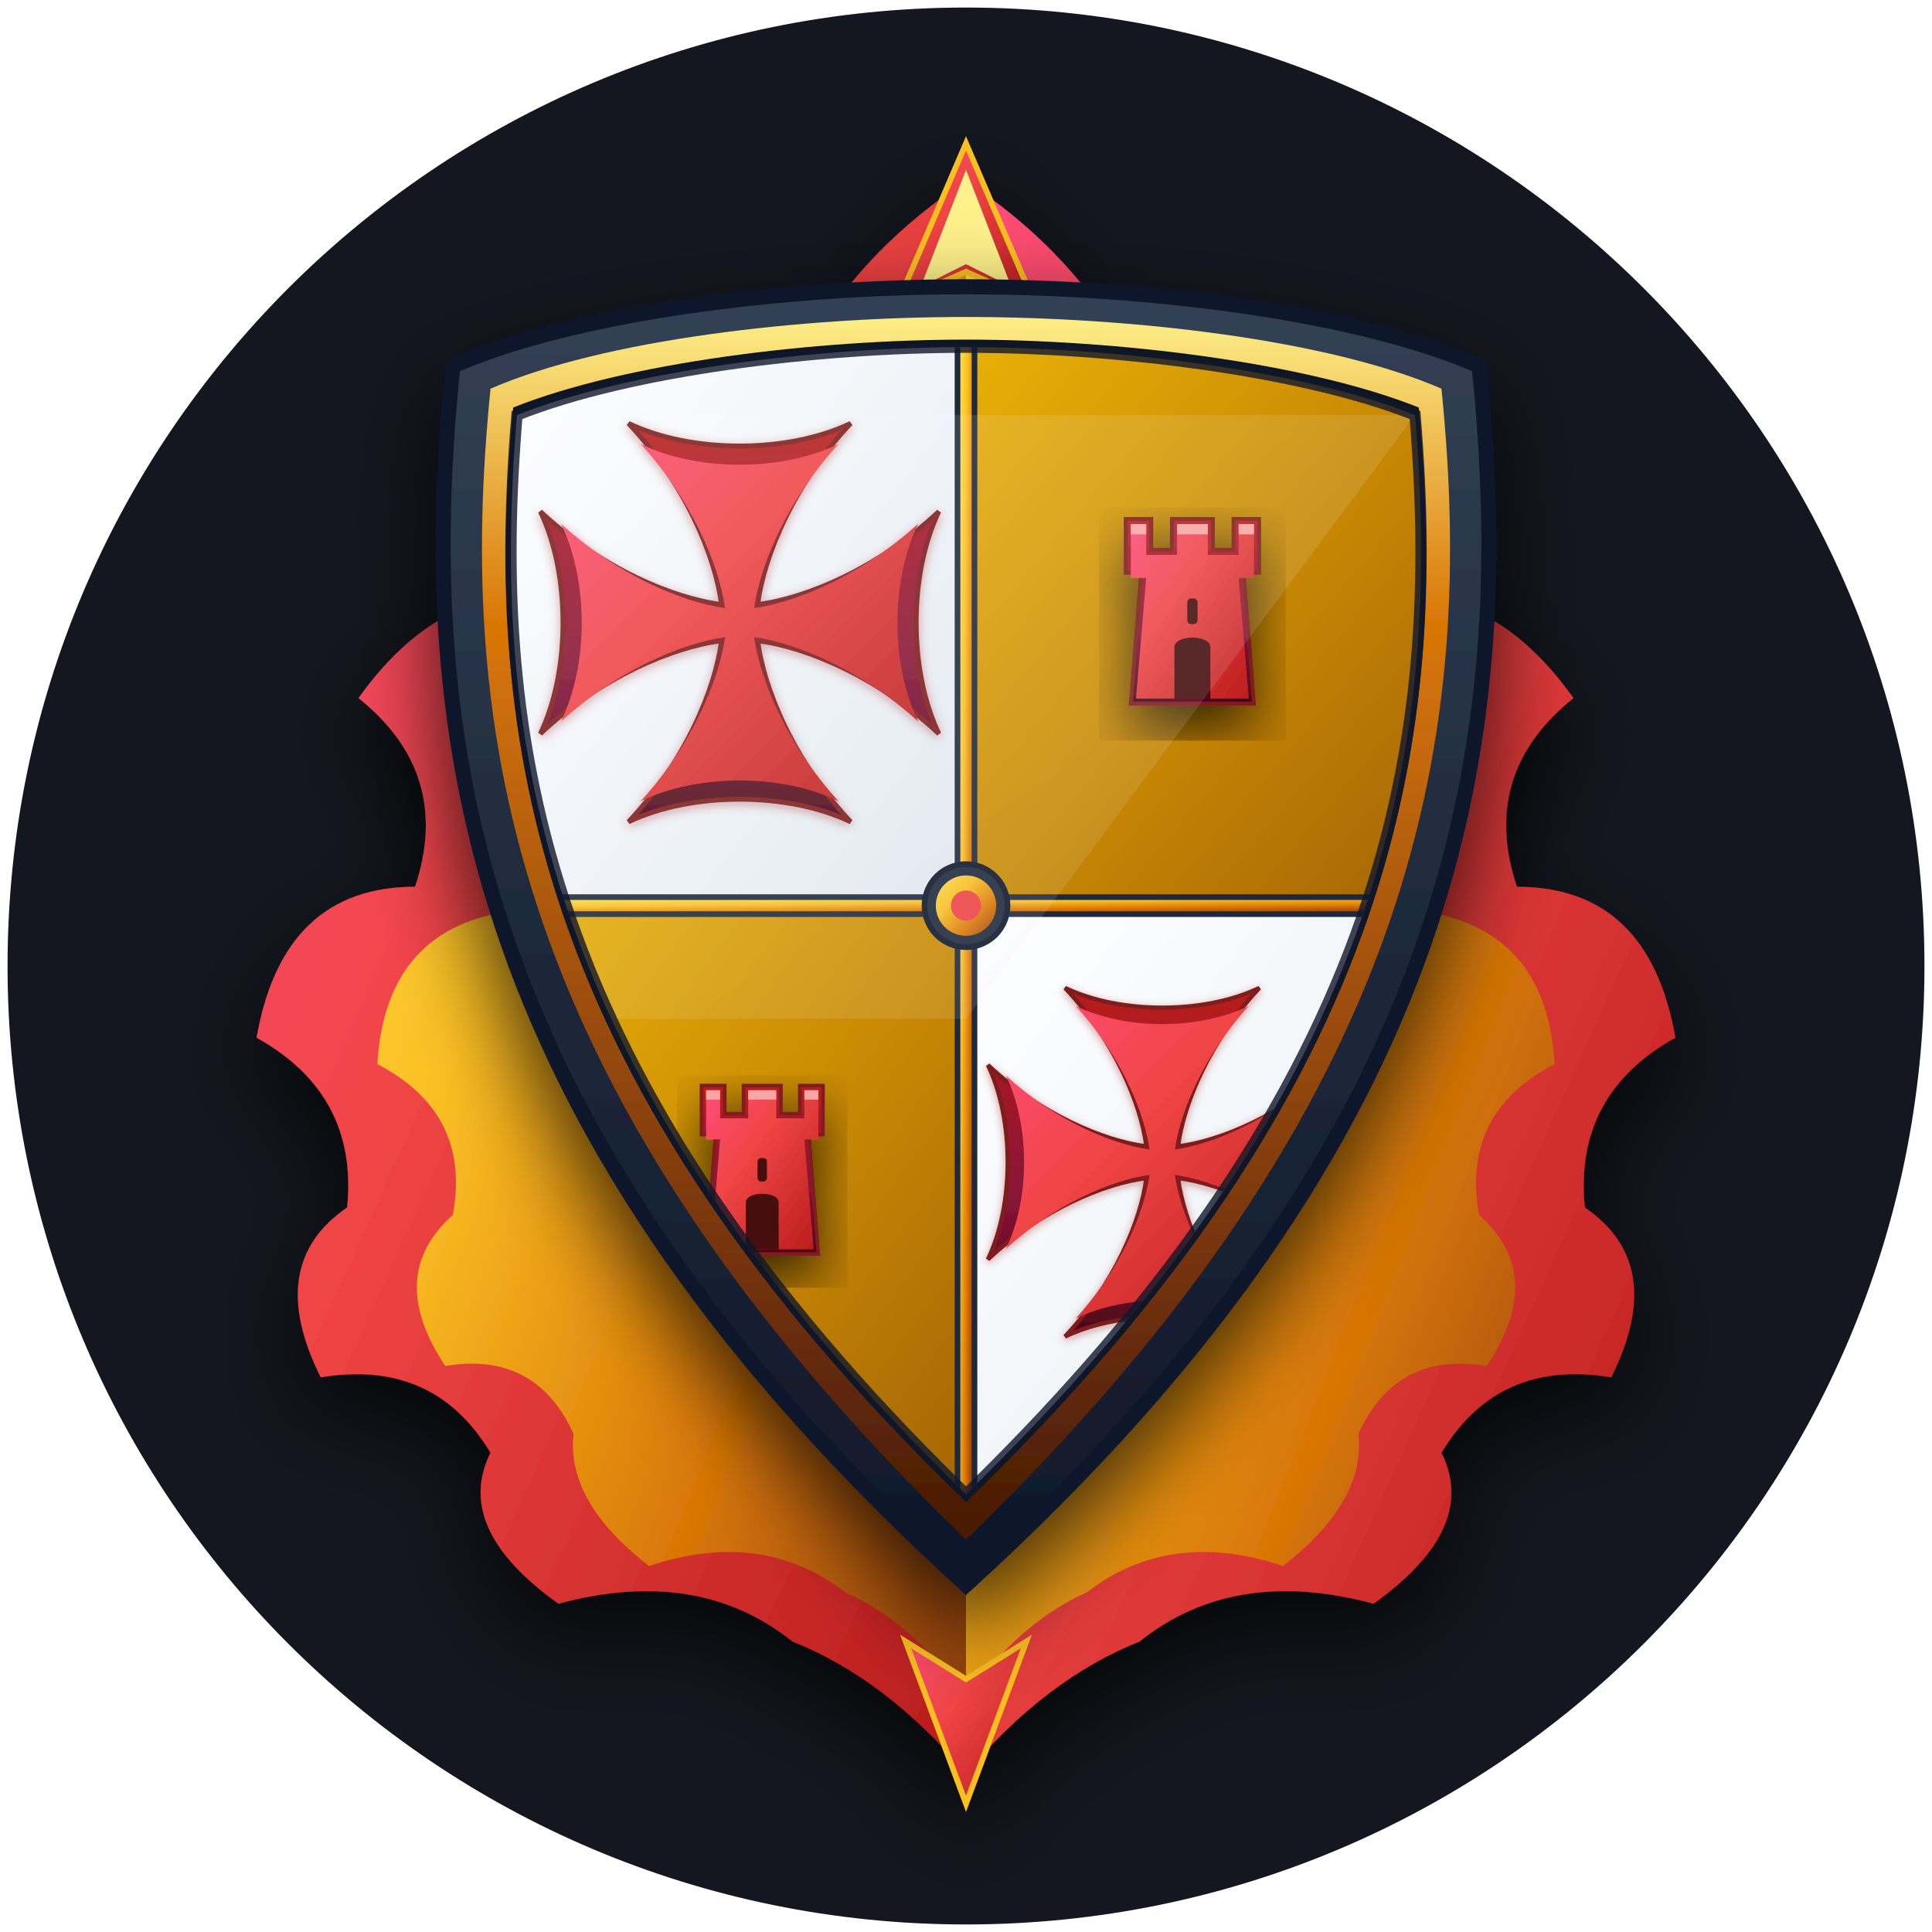
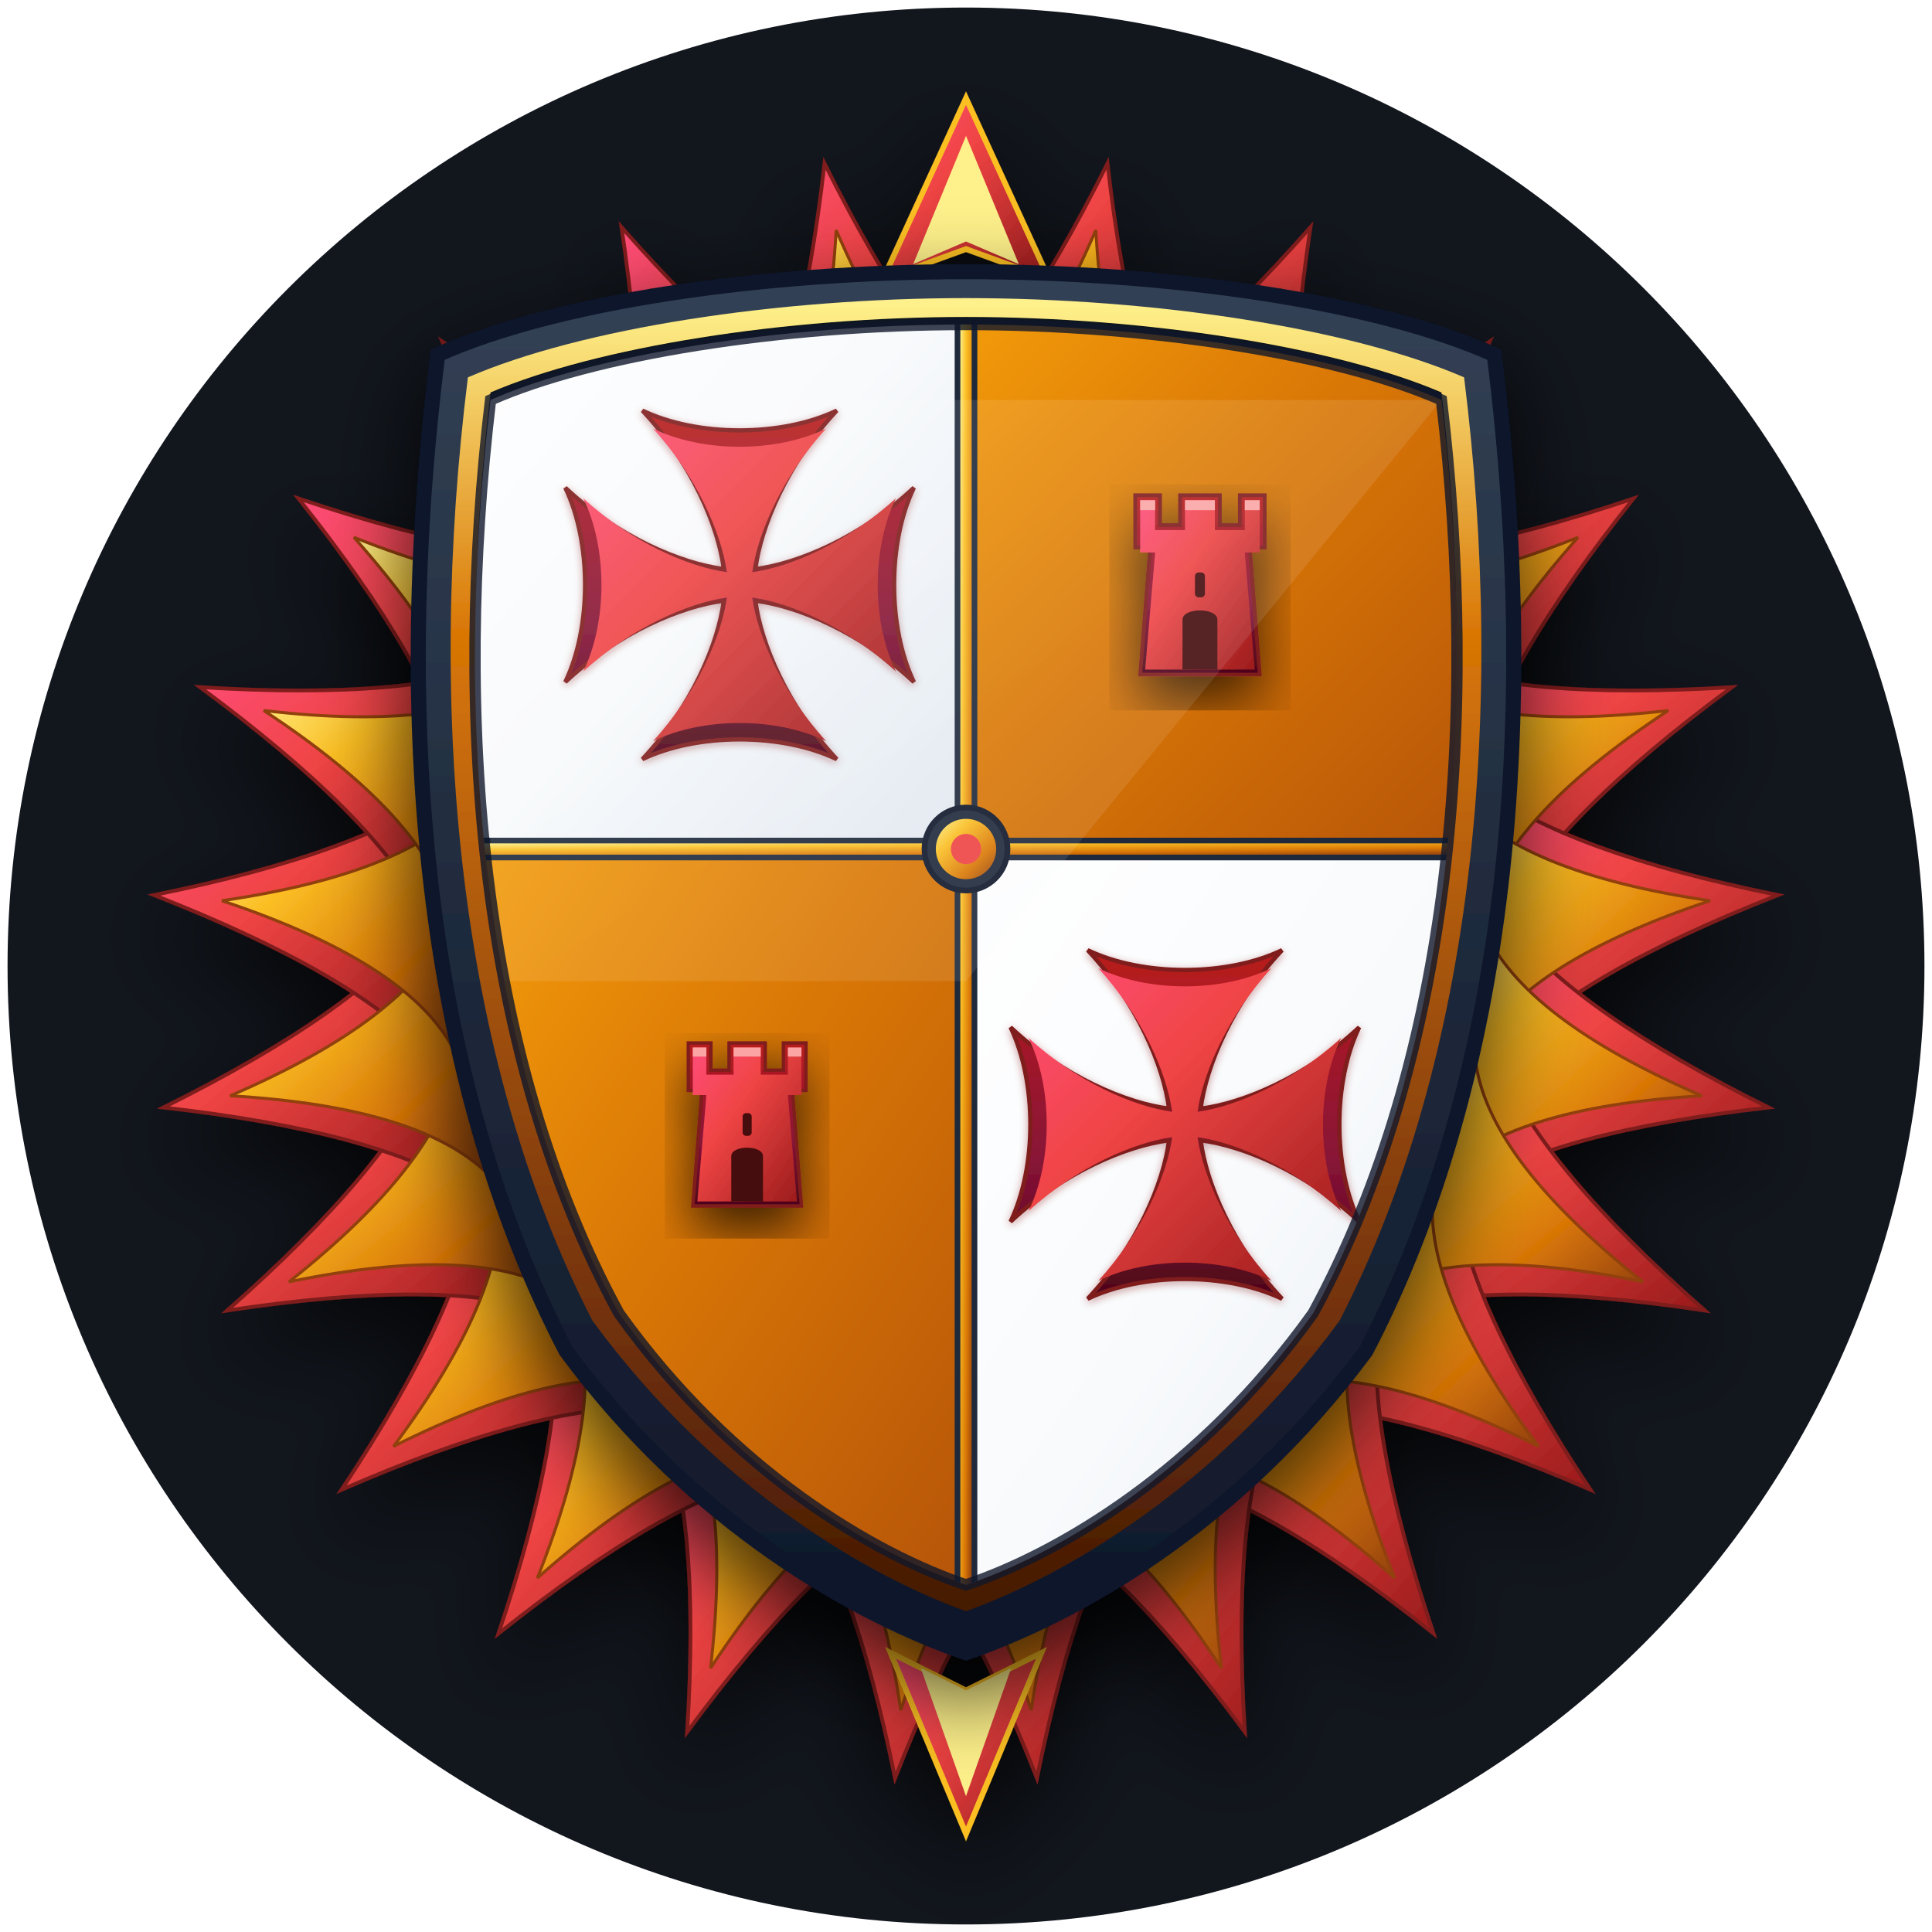
<svg xmlns="http://www.w3.org/2000/svg" viewBox="0 0 512 512" width="100%" height="100%">
  <defs>
    <filter id="dropShadow" x="-20%" y="-20%" width="140%" height="140%">
      <feDropShadow dx="0" dy="10" stdDeviation="12" flood-color="#000000" flood-opacity="0.75" />
    </filter>
    <filter id="crossGlow" x="-30%" y="-30%" width="160%" height="160%">
-       <feDropShadow dx="0" dy="2" stdDeviation="4" flood-color="#991b1b" flood-opacity="0.4" />
+       <feDropShadow dx="0" dy="2" stdDeviation="4" flood-color="#7f1d1d" flood-opacity="0.4" />
    </filter>
    <linearGradient id="rubyGrad" x1="0%" y1="0%" x2="100%" y2="100%">
      <stop offset="0%" stop-color="#ff4d79" />
      <stop offset="40%" stop-color="#ef4444" />
-       <stop offset="100%" stop-color="#b91c1c" />
+       <stop offset="100%" stop-color="#991b1b" />
    </linearGradient>
    <linearGradient id="darkRuby" x1="0%" y1="0%" x2="0%" y2="100%">
      <stop offset="0%" stop-color="#b91c1c" />
      <stop offset="60%" stop-color="#881337" />
      <stop offset="100%" stop-color="#4c0519" />
    </linearGradient>
    <linearGradient id="goldGrad" x1="0%" y1="0%" x2="100%" y2="100%">
-       <stop offset="0%" stop-color="#fde047" />
-       <stop offset="35%" stop-color="#fbbf24" />
+       <stop offset="0%" stop-color="#fef08a" />
+       <stop offset="30%" stop-color="#fbbf24" />
      <stop offset="70%" stop-color="#d97706" />
      <stop offset="100%" stop-color="#92400e" />
    </linearGradient>
    <linearGradient id="goldQuarter" x1="0%" y1="0%" x2="100%" y2="100%">
-       <stop offset="0%" stop-color="#eab308" />
-       <stop offset="50%" stop-color="#ca8a04" />
-       <stop offset="100%" stop-color="#a16207" />
+       <stop offset="0%" stop-color="#f59e0b" />
+       <stop offset="45%" stop-color="#d97706" />
+       <stop offset="100%" stop-color="#b45309" />
    </linearGradient>
    <linearGradient id="silverQuarter" x1="0%" y1="0%" x2="100%" y2="100%">
      <stop offset="0%" stop-color="#ffffff" />
-       <stop offset="50%" stop-color="#f1f5f9" />
+       <stop offset="50%" stop-color="#f8fafc" />
      <stop offset="100%" stop-color="#e2e8f0" />
    </linearGradient>
    <linearGradient id="darkTitanium" x1="0%" y1="0%" x2="0%" y2="100%">
      <stop offset="0%" stop-color="#334155" />
      <stop offset="50%" stop-color="#1e293b" />
      <stop offset="100%" stop-color="#0f172a" />
    </linearGradient>
    <linearGradient id="frameGold" x1="0%" y1="0%" x2="0%" y2="100%">
      <stop offset="0%" stop-color="#fef08a" />
      <stop offset="25%" stop-color="#d97706" />
      <stop offset="75%" stop-color="#78350f" />
      <stop offset="100%" stop-color="#451a03" />
    </linearGradient>
    <clipPath id="shieldClip">
-       <path d="M 256,92                 C 295,92 345,98 375,110                 C 382,195 370,285 256,396                 C 142,285 130,195 137,110                 C 167,98 217,92 256,92 Z" />
+       <path d="M 256,86                 C 305,86 355,94 382,106                 C 392,190 385,280 348,348                 C 318,390 280,412 256,420                 C 232,412 194,390 164,348                 C 127,280 120,190 130,106                 C 157,94 207,86 256,86 Z" />
    </clipPath>
    <g id="sentryTemplarEmblem">
      <path d="M -15 -15                 C -20 -55 -45 -115 -92 -165                 C -40 -140 40 -140 92 -165                 C 45 -115 20 -55 15 -15                 C 55 -20 115 -45 165 -92                 C 140 -40 140 40 165 92                 C 115 45 55 20 15 15                 C 20 55 45 115 92 165                 C 40 140 -40 140 -92 165                 C -45 115 -20 55 -15 15                 C -55 20 -115 45 -165 92                 C -140 40 -140 -40 -165 -92                 C -115 -45 -55 -20 -15 -15 Z" fill="url(#darkRuby)" stroke="#7f1d1d" stroke-width="4" />
      <path d="M -12 -12                 C -17 -48 -40 -102 -82 -148                 C -35 -125 35 -125 82 -148                 C 40 -102 17 -48 12 -12                 C 48 -17 102 -40 148 -82                 C 125 -35 125 35 148 82                 C 102 40 48 17 12 12                 C 17 48 40 102 82 148                 C 35 125 -35 125 -82 148                 C -40 102 -17 48 -12 12                 C -48 17 -102 40 -148 82                 C -125 35 -125 -35 -148 -82                 C -102 -40 -48 -17 -12 -12 Z" fill="url(#rubyGrad)" />
    </g>
  </defs>
-   <circle cx="256" cy="256" r="254" fill="#080c14" opacity="0.95" />
+   <circle cx="256" cy="256" r="254" fill="#080c14" opacity="0.96" />
  <g filter="url(#dropShadow)">
-     <path d="M 256,48 Q 230,65 215,90 Q 180,85 145,115 Q 165,135 155,160 Q 120,150 95,185 Q 120,205 110,235 Q 75,235 68,275 Q 95,290 92,320 Q 70,335 85,365 Q 115,360 130,385 Q 120,405 148,425 Q 185,415 210,435 Q 235,445 256,470 Z" fill="url(#rubyGrad)" />
-     <path d="M 256,48 Q 282,65 297,90 Q 332,85 367,115 Q 347,135 357,160 Q 392,150 417,185 Q 392,205 402,235 Q 437,235 444,275 Q 417,290 420,320 Q 442,335 427,365 Q 397,360 382,385 Q 392,405 364,425 Q 327,415 302,435 Q 277,445 256,470 Z" fill="url(#rubyGrad)" />
-     <path d="M 256,60 Q 235,78 225,100 Q 195,98 165,128 Q 180,148 172,170 Q 140,165 120,198 Q 140,215 132,242 Q 102,248 100,282 Q 125,295 120,322 Q 102,338 118,362 Q 142,358 152,380 Q 150,398 172,415 Q 202,405 224,422 Q 242,430 256,450 Z" fill="url(#goldGrad)" />
-     <path d="M 256,60 Q 277,78 287,100 Q 317,98 347,128 Q 332,148 340,170 Q 372,165 392,198 Q 372,215 380,242 Q 410,248 412,282 Q 387,295 392,322 Q 410,338 394,362 Q 370,358 360,380 Q 362,398 340,415 Q 310,405 288,422 Q 270,430 256,450 Z" fill="url(#goldGrad)" />
-     <polygon points="256,38 274,80 256,72 238,80" fill="url(#rubyGrad)" stroke="#fbbf24" stroke-width="1.5" />
-     <polygon points="256,45 268,76 256,70 244,76" fill="#fef08a" />
-     <polygon points="256,478 272,435 256,445 240,435" fill="url(#rubyGrad)" stroke="#fbbf24" stroke-width="1.5" />
+     <path d="M 245.9,111.4 Q 268.063,94.45 293.5,43.3 Q 299.918,100.067 315.0,123.5 Z" fill="url(#rubyGrad)" stroke="#7f1d1d" stroke-width="1" />
+     <path d="M 283.7,113.7 Q 309.464,103.077 347.3,60.2 Q 338.78,116.747 347.3,143.3 Z" fill="url(#rubyGrad)" stroke="#7f1d1d" stroke-width="1" />
+     <path d="M 319.6,125.7 Q 347.222,122.125 394.8,90.5 Q 372.001,142.917 373.3,170.8 Z" fill="url(#rubyGrad)" stroke="#7f1d1d" stroke-width="1" />
+     <path d="M 351.1,146.6 Q 378.763,150.297 432.9,132.1 Q 397.316,176.793 391.4,204.0 Z" fill="url(#rubyGrad)" stroke="#7f1d1d" stroke-width="1" />
+     <path d="M 376.2,174.9 Q 401.938,185.672 459.0,182.1 Q 413.001,216.067 400.2,240.8 Z" fill="url(#rubyGrad)" stroke="#7f1d1d" stroke-width="1" />
+     <path d="M 393.1,208.8 Q 415.168,225.84 471.2,237.2 Q 417.987,258.063 399.2,278.7 Z" fill="url(#rubyGrad)" stroke="#7f1d1d" stroke-width="1" />
+     <path d="M 400.6,245.9 Q 417.55,268.063 468.7,293.5 Q 411.933,299.918 388.5,315.0 Z" fill="url(#rubyGrad)" stroke="#7f1d1d" stroke-width="1" />
+     <path d="M 398.3,283.7 Q 408.923,309.464 451.8,347.3 Q 395.253,338.78 368.7,347.3 Z" fill="url(#rubyGrad)" stroke="#7f1d1d" stroke-width="1" />
+     <path d="M 386.3,319.6 Q 389.875,347.222 421.5,394.8 Q 369.083,372.001 341.2,373.3 Z" fill="url(#rubyGrad)" stroke="#7f1d1d" stroke-width="1" />
+     <path d="M 365.4,351.1 Q 361.703,378.763 379.9,432.9 Q 335.207,397.316 308.0,391.4 Z" fill="url(#rubyGrad)" stroke="#7f1d1d" stroke-width="1" />
+     <path d="M 337.1,376.2 Q 326.328,401.938 329.9,459.0 Q 295.933,413.001 271.2,400.2 Z" fill="url(#rubyGrad)" stroke="#7f1d1d" stroke-width="1" />
+     <path d="M 303.2,393.1 Q 286.16,415.168 274.8,471.2 Q 253.937,417.987 233.3,399.2 Z" fill="url(#rubyGrad)" stroke="#7f1d1d" stroke-width="1" />
+     <path d="M 278.7,399.2 Q 258.063,417.987 237.2,471.2 Q 225.84,415.168 208.8,393.1 Z" fill="url(#rubyGrad)" stroke="#7f1d1d" stroke-width="1" />
+     <path d="M 240.8,400.2 Q 216.067,413.001 182.1,459.0 Q 185.672,401.938 174.9,376.2 Z" fill="url(#rubyGrad)" stroke="#7f1d1d" stroke-width="1" />
+     <path d="M 204.0,391.4 Q 176.793,397.316 132.1,432.9 Q 150.297,378.763 146.6,351.1 Z" fill="url(#rubyGrad)" stroke="#7f1d1d" stroke-width="1" />
+     <path d="M 170.8,373.3 Q 142.917,372.001 90.5,394.8 Q 122.125,347.222 125.7,319.6 Z" fill="url(#rubyGrad)" stroke="#7f1d1d" stroke-width="1" />
+     <path d="M 143.3,347.3 Q 116.747,338.78 60.2,347.3 Q 103.077,309.464 113.7,283.7 Z" fill="url(#rubyGrad)" stroke="#7f1d1d" stroke-width="1" />
+     <path d="M 123.5,315.0 Q 100.067,299.918 43.3,293.5 Q 94.45,268.063 111.4,245.9 Z" fill="url(#rubyGrad)" stroke="#7f1d1d" stroke-width="1" />
+     <path d="M 112.8,278.7 Q 94.013,258.063 40.8,237.2 Q 96.832,225.84 118.9,208.8 Z" fill="url(#rubyGrad)" stroke="#7f1d1d" stroke-width="1" />
+     <path d="M 111.8,240.8 Q 98.999,216.067 53.0,182.1 Q 110.062,185.672 135.8,174.9 Z" fill="url(#rubyGrad)" stroke="#7f1d1d" stroke-width="1" />
+     <path d="M 120.6,204.0 Q 114.684,176.793 79.1,132.1 Q 133.237,150.297 160.9,146.6 Z" fill="url(#rubyGrad)" stroke="#7f1d1d" stroke-width="1" />
+     <path d="M 138.7,170.8 Q 139.999,142.917 117.2,90.5 Q 164.778,122.125 192.4,125.7 Z" fill="url(#rubyGrad)" stroke="#7f1d1d" stroke-width="1" />
+     <path d="M 164.7,143.3 Q 173.22,116.747 164.7,60.2 Q 202.536,103.077 228.3,113.7 Z" fill="url(#rubyGrad)" stroke="#7f1d1d" stroke-width="1" />
+     <path d="M 197.0,123.5 Q 212.082,100.067 218.5,43.3 Q 243.937,94.45 266.1,111.4 Z" fill="url(#rubyGrad)" stroke="#7f1d1d" stroke-width="1" />
+     <path d="M 246.4,118.6 Q 270.017,108.163 290.4,61.0 Q 293.391,112.285 312.0,130.2 Z" fill="url(#goldGrad)" stroke="#92400e" stroke-width="0.8" />
+     <path d="M 282.3,120.8 Q 307.803,116.828 339.7,76.6 Q 329.314,126.859 342.7,148.9 Z" fill="url(#goldGrad)" stroke="#92400e" stroke-width="0.8" />
+     <path d="M 316.4,132.2 Q 342.058,134.978 383.3,104.3 Q 360.24,150.234 367.4,175.0 Z" fill="url(#goldGrad)" stroke="#92400e" stroke-width="0.8" />
+     <path d="M 346.4,152.0 Q 370.448,161.375 418.2,142.4 Q 384.062,180.817 384.6,206.6 Z" fill="url(#goldGrad)" stroke="#92400e" stroke-width="0.8" />
+     <path d="M 370.2,179.0 Q 391.039,194.221 442.1,188.3 Q 399.157,216.524 393.0,241.6 Z" fill="url(#goldGrad)" stroke="#92400e" stroke-width="0.8" />
+     <path d="M 386.2,211.2 Q 402.427,231.277 453.2,238.7 Q 404.496,254.921 392.1,277.5 Z" fill="url(#goldGrad)" stroke="#92400e" stroke-width="0.8" />
+     <path d="M 393.4,246.4 Q 403.837,270.017 451.0,290.4 Q 399.715,293.391 381.8,312.0 Z" fill="url(#goldGrad)" stroke="#92400e" stroke-width="0.8" />
+     <path d="M 391.2,282.3 Q 395.172,307.803 435.4,339.7 Q 385.141,329.314 363.1,342.7 Z" fill="url(#goldGrad)" stroke="#92400e" stroke-width="0.8" />
+     <path d="M 379.8,316.4 Q 377.022,342.058 407.7,383.3 Q 361.766,360.24 337.0,367.4 Z" fill="url(#goldGrad)" stroke="#92400e" stroke-width="0.8" />
+     <path d="M 360.0,346.4 Q 350.625,370.448 369.6,418.2 Q 331.183,384.062 305.4,384.6 Z" fill="url(#goldGrad)" stroke="#92400e" stroke-width="0.8" />
+     <path d="M 333.0,370.2 Q 317.779,391.039 323.7,442.1 Q 295.476,399.157 270.4,393.0 Z" fill="url(#goldGrad)" stroke="#92400e" stroke-width="0.8" />
+     <path d="M 300.8,386.2 Q 280.723,402.427 273.3,453.2 Q 257.079,404.496 234.5,392.1 Z" fill="url(#goldGrad)" stroke="#92400e" stroke-width="0.8" />
+     <path d="M 277.5,392.1 Q 254.921,404.496 238.7,453.2 Q 231.277,402.427 211.2,386.2 Z" fill="url(#goldGrad)" stroke="#92400e" stroke-width="0.8" />
+     <path d="M 241.6,393.0 Q 216.524,399.157 188.3,442.1 Q 194.221,391.039 179.0,370.2 Z" fill="url(#goldGrad)" stroke="#92400e" stroke-width="0.8" />
+     <path d="M 206.6,384.6 Q 180.817,384.062 142.4,418.2 Q 161.375,370.448 152.0,346.4 Z" fill="url(#goldGrad)" stroke="#92400e" stroke-width="0.8" />
+     <path d="M 175.0,367.4 Q 150.234,360.24 104.3,383.3 Q 134.978,342.058 132.2,316.4 Z" fill="url(#goldGrad)" stroke="#92400e" stroke-width="0.8" />
+     <path d="M 148.9,342.7 Q 126.859,329.314 76.6,339.7 Q 116.828,307.803 120.8,282.3 Z" fill="url(#goldGrad)" stroke="#92400e" stroke-width="0.8" />
+     <path d="M 130.2,312.0 Q 112.285,293.391 61.0,290.4 Q 108.163,270.017 118.6,246.4 Z" fill="url(#goldGrad)" stroke="#92400e" stroke-width="0.8" />
+     <path d="M 119.9,277.5 Q 107.504,254.921 58.8,238.7 Q 109.573,231.277 125.8,211.2 Z" fill="url(#goldGrad)" stroke="#92400e" stroke-width="0.8" />
+     <path d="M 119.0,241.6 Q 112.843,216.524 69.9,188.3 Q 120.961,194.221 141.8,179.0 Z" fill="url(#goldGrad)" stroke="#92400e" stroke-width="0.8" />
+     <path d="M 127.4,206.6 Q 127.938,180.817 93.8,142.4 Q 141.552,161.375 165.6,152.0 Z" fill="url(#goldGrad)" stroke="#92400e" stroke-width="0.8" />
+     <path d="M 144.6,175.0 Q 151.76,150.234 128.7,104.3 Q 169.942,134.978 195.6,132.2 Z" fill="url(#goldGrad)" stroke="#92400e" stroke-width="0.8" />
+     <path d="M 169.3,148.9 Q 182.686,126.859 172.3,76.6 Q 204.197,116.828 229.7,120.8 Z" fill="url(#goldGrad)" stroke="#92400e" stroke-width="0.8" />
+     <path d="M 200.0,130.2 Q 218.609,112.285 221.6,61.0 Q 241.983,108.163 265.6,118.6 Z" fill="url(#goldGrad)" stroke="#92400e" stroke-width="0.8" />
+     <polygon points="256,26 278,74 256,66 234,74" fill="url(#rubyGrad)" stroke="#fbbf24" stroke-width="1.5" />
+     <polygon points="256,36 270,70 256,64 242,70" fill="#fef08a" />
+     <polygon points="256,486 276,438 256,448 236,438" fill="url(#rubyGrad)" stroke="#fbbf24" stroke-width="1.5" />
+     <polygon points="256,476 268,442 256,448 244,442" fill="#fef08a" />
  </g>
  <g filter="url(#dropShadow)">
-     <path d="M 256,76               C 305,76 360,83 392,97               C 402,195 388,300 256,420               C 124,300 110,195 120,97               C 152,83 207,76 256,76 Z" fill="url(#darkTitanium)" stroke="#0f172a" stroke-width="4" />
-     <path d="M 256,84               C 300,84 352,90 382,103               C 391,192 378,290 256,408               C 134,290 121,192 130,103               C 160,90 212,84 256,84 Z" fill="url(#frameGold)" />
-     <path d="M 256,90               C 296,90 346,96 376,108               C 384,194 372,286 256,398               C 140,286 128,194 136,108               C 166,96 216,90 256,90 Z" fill="#0c121e" />
+     <path d="M 256,72               C 310,72 365,80 396,94               C 408,190 400,285 362,358               C 328,404 285,428 256,438               C 227,428 184,404 150,358               C 112,285 104,190 116,94               C 147,80 202,72 256,72 Z" fill="url(#darkTitanium)" stroke="#0f172a" stroke-width="4" />
+     <path d="M 256,79               C 306,79 358,87 388,100               C 399,188 391,280 355,350               C 322,395 281,418 256,427               C 231,418 190,395 157,350               C 121,280 113,188 124,100               C 154,87 206,79 256,79 Z" fill="url(#frameGold)" />
+     <path d="M 256,84               C 304,84 354,92 382,104               C 392,188 384,278 348,346               C 317,388 279,410 256,418               C 233,410 195,388 164,346               C 128,278 120,188 130,104               C 158,92 208,84 256,84 Z" fill="#0c121e" />
  </g>
  <g clip-path="url(#shieldClip)">
-     <rect x="130" y="80" width="126" height="160" fill="url(#silverQuarter)" />
-     <rect x="256" y="80" width="135" height="160" fill="url(#goldQuarter)" />
-     <rect x="130" y="240" width="126" height="170" fill="url(#goldQuarter)" />
-     <rect x="256" y="240" width="135" height="170" fill="url(#silverQuarter)" />
-     <g transform="translate(196, 165) scale(0.32)" filter="url(#crossGlow)">
+     <rect x="120" y="70" width="136" height="155" fill="url(#silverQuarter)" />
+     <rect x="256" y="70" width="145" height="155" fill="url(#goldQuarter)" />
+     <rect x="120" y="225" width="136" height="205" fill="url(#goldQuarter)" />
+     <rect x="256" y="225" width="145" height="205" fill="url(#silverQuarter)" />
+     <g transform="translate(196, 155) scale(0.28)" filter="url(#crossGlow)">
      <use href="#sentryTemplarEmblem" />
    </g>
-     <g transform="translate(316, 162) scale(0.68)" filter="url(#dropShadow)">
+     <g transform="translate(318, 155) scale(0.66)" filter="url(#dropShadow)">
      <path d="M -24,36 L 24,36 L 20,-15 L 26,-15 L 26,-36 L 16,-36 L 16,-24 L 8,-24 L 8,-36 L -8,-36 L -8,-24 L -16,-24 L -16,-36 L -26,-36 L -26,-15 L -20,-15 Z" fill="url(#darkRuby)" stroke="#7f1d1d" stroke-width="1.5" />
      <path d="M -22,34 L 22,34 L 18,-13 L 24,-13 L 24,-34 L 18,-34 L 18,-22 L 6,-22 L 6,-34 L -6,-34 L -6,-22 L -18,-22 L -18,-34 L -24,-34 L -24,-13 L -18,-13 Z" fill="url(#rubyGrad)" />
      <polygon points="-24,-34 -18,-34 -18,-30 -24,-30" fill="#fca5a5" />
      <polygon points="-6,-34 6,-34 6,-30 -6,-30" fill="#fca5a5" />
      <polygon points="18,-34 24,-34 24,-30 18,-30" fill="#fca5a5" />
      <path d="M -7,34 L -7,14 C -7,9 7,9 7,14 L 7,34 Z" fill="#450a0a" />
      <rect x="-2" y="-5" width="4" height="10" rx="1.5" fill="#450a0a" />
    </g>
-     <g transform="translate(202, 310) scale(0.62)" filter="url(#dropShadow)">
+     <g transform="translate(198, 298) scale(0.60)" filter="url(#dropShadow)">
      <path d="M -24,36 L 24,36 L 20,-15 L 26,-15 L 26,-36 L 16,-36 L 16,-24 L 8,-24 L 8,-36 L -8,-36 L -8,-24 L -16,-24 L -16,-36 L -26,-36 L -26,-15 L -20,-15 Z" fill="url(#darkRuby)" stroke="#7f1d1d" stroke-width="1.5" />
      <path d="M -22,34 L 22,34 L 18,-13 L 24,-13 L 24,-34 L 18,-34 L 18,-22 L 6,-22 L 6,-34 L -6,-34 L -6,-22 L -18,-22 L -18,-34 L -24,-34 L -24,-13 L -18,-13 Z" fill="url(#rubyGrad)" />
      <polygon points="-24,-34 -18,-34 -18,-30 -24,-30" fill="#fca5a5" />
      <polygon points="-6,-34 6,-34 6,-30 -6,-30" fill="#fca5a5" />
      <polygon points="18,-34 24,-34 24,-30 18,-30" fill="#fca5a5" />
      <path d="M -7,34 L -7,14 C -7,9 7,9 7,14 L 7,34 Z" fill="#450a0a" />
      <rect x="-2" y="-5" width="4" height="10" rx="1.5" fill="#450a0a" />
    </g>
-     <g transform="translate(308, 308) scale(0.28)" filter="url(#crossGlow)">
+     <g transform="translate(314, 298) scale(0.28)" filter="url(#crossGlow)">
      <use href="#sentryTemplarEmblem" />
    </g>
-     <rect x="253" y="80" width="6" height="320" fill="#1e293b" />
-     <rect x="254.5" y="80" width="3" height="320" fill="url(#goldGrad)" />
-     <rect x="130" y="237" width="252" height="6" fill="#1e293b" />
-     <rect x="130" y="238.5" width="252" height="3" fill="url(#goldGrad)" />
-     <circle cx="256" cy="240" r="11" fill="#1e293b" stroke="#0f172a" stroke-width="1.5" />
-     <circle cx="256" cy="240" r="8" fill="url(#goldGrad)" />
-     <circle cx="256" cy="240" r="4" fill="#ef4444" />
-     <path d="M 137,110 L 375,110 L 256,270 L 137,270 Z" fill="url(#silverQuarter)" opacity="0.12" />
+     <rect x="253" y="70" width="6" height="350" fill="#1e293b" />
+     <rect x="254.5" y="70" width="3" height="350" fill="url(#goldGrad)" />
+     <rect x="120" y="222" width="270" height="6" fill="#1e293b" />
+     <rect x="120" y="223.5" width="270" height="3" fill="url(#goldGrad)" />
+     <circle cx="256" cy="225" r="11" fill="#1e293b" stroke="#0f172a" stroke-width="1.5" />
+     <circle cx="256" cy="225" r="8" fill="url(#goldGrad)" />
+     <circle cx="256" cy="225" r="4" fill="#ef4444" />
+     <path d="M 130,106 L 382,106 L 256,260 L 130,260 Z" fill="url(#silverQuarter)" opacity="0.10" />
  </g>
-   <path d="M 256,92             C 295,92 345,98 375,110             C 382,195 370,285 256,396             C 142,285 130,195 137,110             C 167,98 217,92 256,92 Z" fill="none" stroke="#0f172a" stroke-width="3" opacity="0.8" />
+   <path d="M 256,86             C 305,86 355,94 382,106             C 392,190 385,280 348,348             C 318,390 280,412 256,420             C 232,412 194,390 164,348             C 127,280 120,190 130,106             C 157,94 207,86 256,86 Z" fill="none" stroke="#0f172a" stroke-width="3" opacity="0.8" />
</svg>
